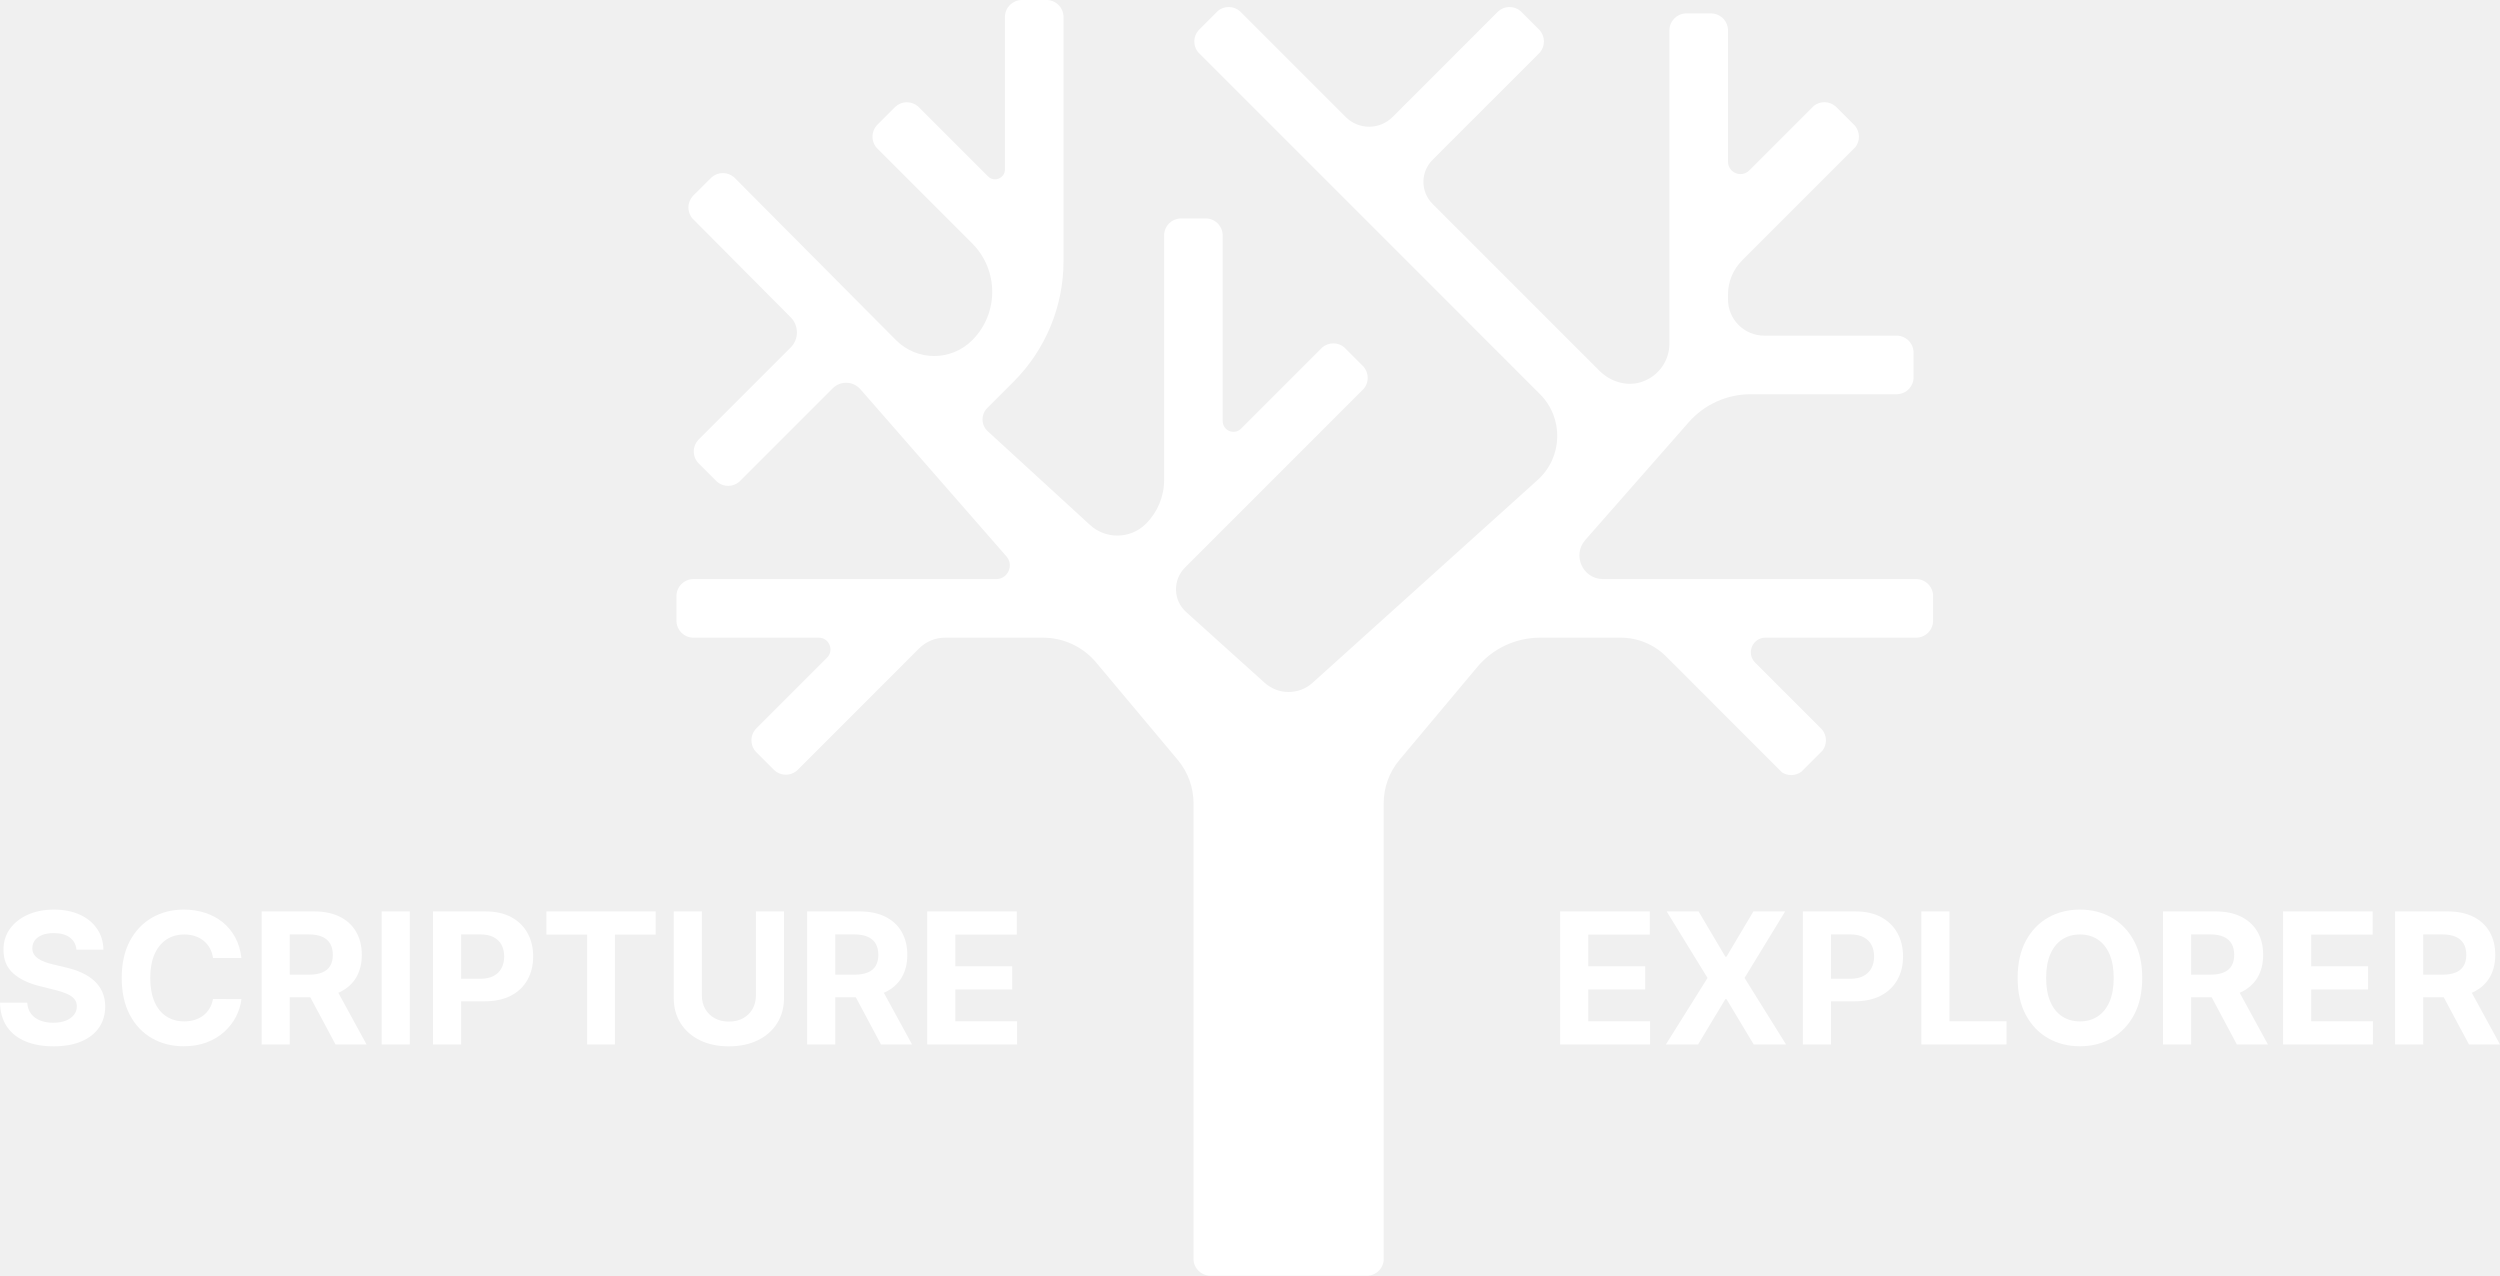
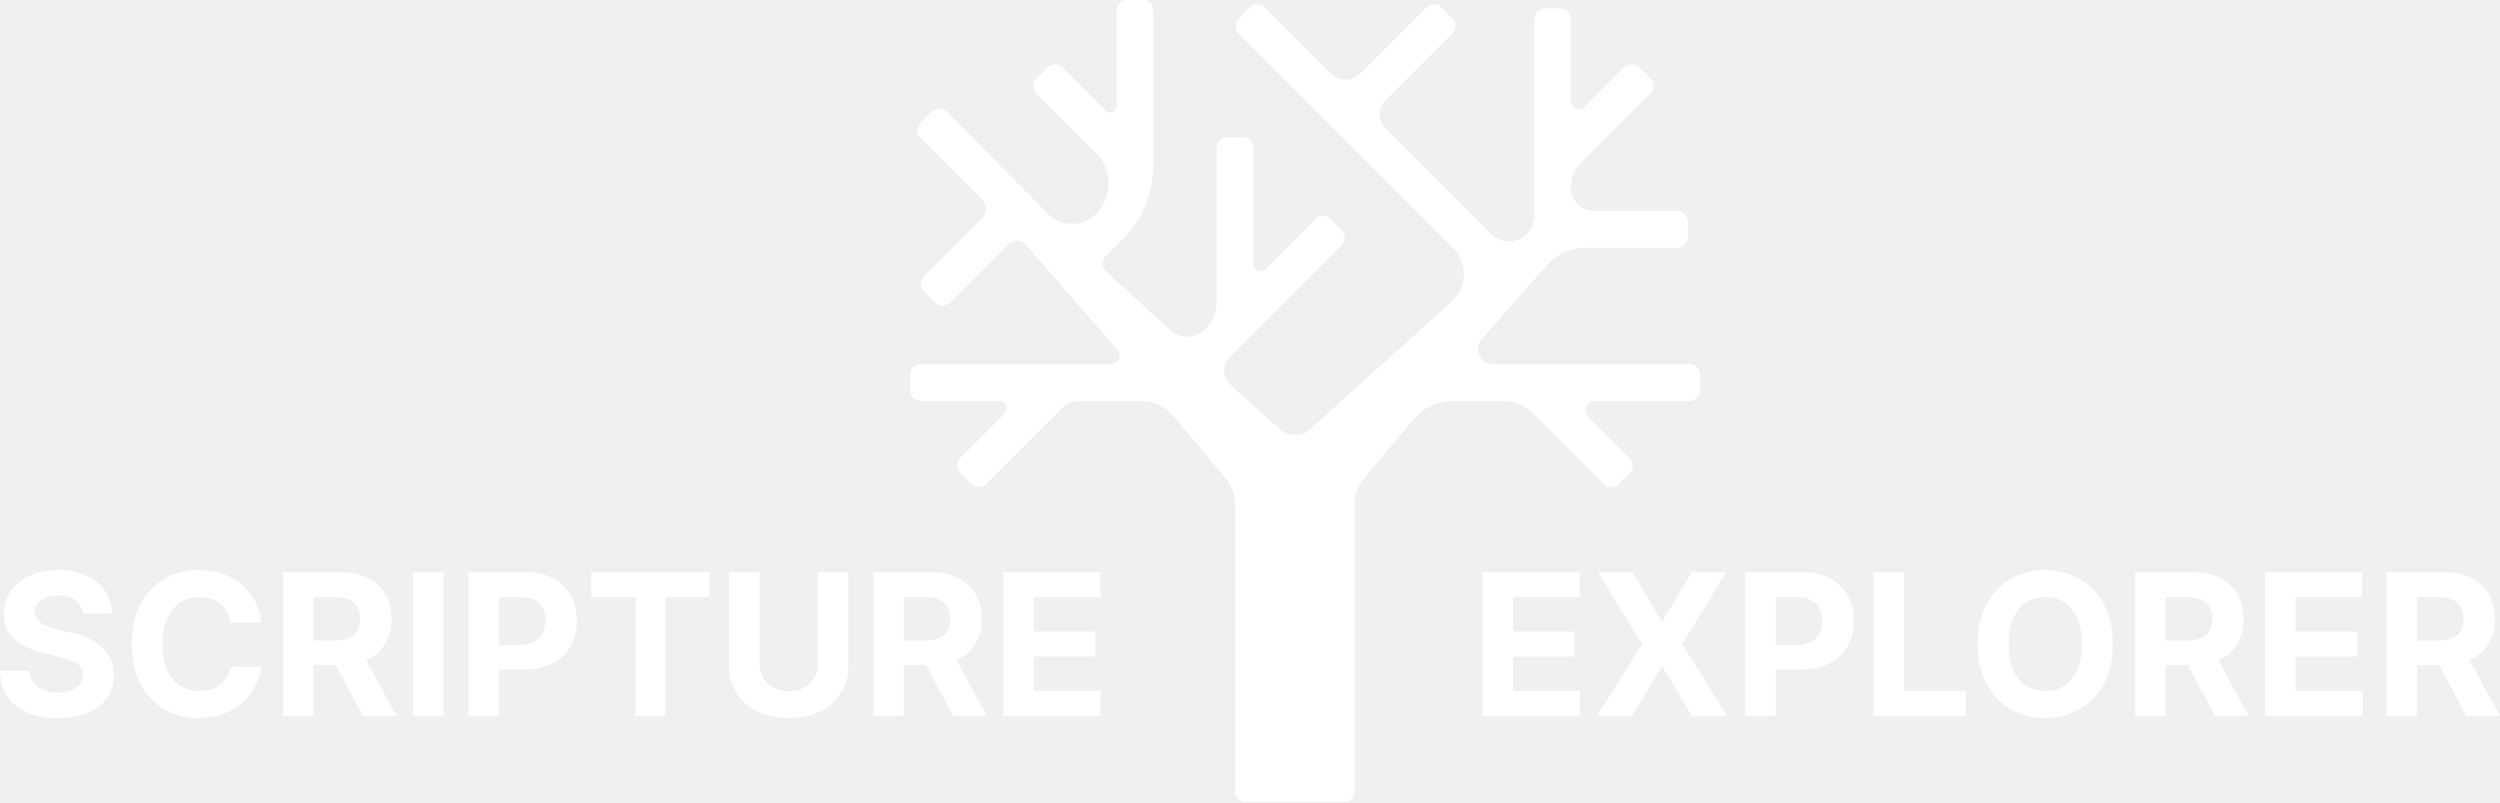
- <svg xmlns="http://www.w3.org/2000/svg" id="Layer_2" data-name="Layer 2" viewBox="0 0 3359.49 1714.29">
+ <svg xmlns="http://www.w3.org/2000/svg" id="Layer_2" data-name="Layer 2" viewBox="0 0 5343.41 1714.29">
  <g id="Graphic_Elements" data-name="Graphic Elements" fill="#ffffff">
-     <path d="M2597.68,798.42v36.81c-.25,4.7-1.91,9.05-4.6,12.58-.14.2-.29.38-.44.57-1.03,1.28-2.2,2.46-3.49,3.49-.19.16-.38.3-.57.44-3.48,2.64-7.72,4.3-12.35,4.58h-203.78c-17.5,0-26.26,21.16-13.88,33.53l86.76,86.77,3.08,3.08s.02.02.02.03c3.28,3.96,5.26,9.05,5.26,14.6,0,5.17-1.72,9.95-4.63,13.79l-28.23,28.23c-3.84,2.92-8.62,4.63-13.79,4.63-4.53,0-8.75-1.31-12.3-3.59l-7.04-7.04-148.64-148.65c-16.24-16.24-38.27-25.37-61.25-25.37h-108.2c-32.59,0-63.5,14.42-84.42,39.4l-104.51,124.72c-13.77,16.43-21.31,37.18-21.31,58.62v614.44c-.47,4.16-2.06,7.99-4.48,11.16-.14.2-.29.38-.44.57-1.03,1.28-2.2,2.46-3.49,3.49-.19.16-.38.3-.57.44-3.39,2.58-7.51,4.21-11.99,4.56h-211.74c-4.53,0-8.75-1.31-12.3-3.59-.32-.2-.63-.4-.93-.62-2.13-1.5-3.98-3.35-5.47-5.47-.22-.31-.43-.62-.63-.94-1.85-2.88-3.06-6.2-3.44-9.78v-614.25c0-21.44-7.55-42.19-21.32-58.62l-109.58-130.78c-17.71-21.13-43.87-33.34-71.44-33.34h-131.64c-13.03,0-25.53,5.17-34.74,14.38l-161.9,161.92-2.21,2.21c-.22.2-.44.38-.67.56-.19.16-.38.3-.57.44-3.84,2.92-8.62,4.63-13.79,4.63-4.53,0-8.75-1.31-12.3-3.59-.32-.2-.63-.4-.93-.62-.88-.62-1.73-1.31-2.5-2.05l-24.7-24.7c-.57-.64-1.1-1.3-1.6-2-.22-.31-.43-.62-.63-.94-2.27-3.54-3.58-7.76-3.58-12.29,0-6.32,2.57-12.06,6.72-16.21l94.84-94.84c9.92-9.93,2.9-26.9-11.14-26.9h-169.32c-4.15-.18-8.01-1.46-11.28-3.57-.32-.2-.63-.4-.93-.62-2.13-1.5-3.98-3.35-5.47-5.47-.22-.31-.43-.62-.63-.94-2.2-3.43-3.5-7.5-3.58-11.86v-33.66c.15-12.32,10.04-22.31,22.32-22.61h407.26c15.81,0,24.26-18.61,13.86-30.52l-196.23-224.58c-9.71-11.11-26.8-11.68-37.24-1.24l-123.25,123.24-2.18,2.18c-.23.2-.46.39-.69.58-.19.16-.38.3-.57.44-3.84,2.92-8.62,4.63-13.79,4.63-4.53,0-8.75-1.31-12.3-3.59-.32-.2-.63-.4-.93-.62-.69-.48-1.34-1-1.96-1.56l-1.95-1.94-21.52-21.52-1.65-1.66c-.61-.67-1.18-1.37-1.7-2.12-.22-.31-.43-.62-.63-.94-2.27-3.54-3.58-7.76-3.58-12.29,0-5.94,2.26-11.34,5.96-15.41l1.53-1.53s.02-.02.02-.02l122.71-122.72c11.2-11.2,11.22-29.35.06-40.59l-129.53-130.27-2.45-2.46c-.45-.52-.87-1.07-1.27-1.64-.22-.31-.43-.62-.63-.94-2.27-3.54-3.58-7.76-3.58-12.29,0-5.94,2.26-11.34,5.96-15.41.05-.05.09-.09.13-.14l1.42-1.42s.02-.02.02-.02l21.47-21.35,2.35-2.33c4.01-3.46,9.23-5.55,14.93-5.55s10.6,1.96,14.55,5.22c.29.24.57.48.85.74t.02.03l.29.27,1.1,1.1,215.92,217.17c14.12,14.2,32.68,21.3,51.23,21.3s37.18-7.13,51.31-21.38c35.72-36.02,35.6-94.14-.27-130.01l-126.06-126.07-2.23-2.23c-.51-.58-.98-1.19-1.42-1.82-.22-.31-.43-.62-.63-.94-2.27-3.54-3.58-7.76-3.58-12.29,0-6.19,2.45-11.81,6.45-15.93l.55-.55,22.57-22.56.94-.94c4.1-3.87,9.63-6.25,15.72-6.25,5.53,0,10.6,1.96,14.55,5.22.29.24.57.48.85.74,0,0,.02,0,.02.02l.2.2,1.22,1.22s.06.07.09.1l92.12,92.11c8.37,8.37,22.7,2.44,22.7-9.4V22.03c.46-12.15,10.38-21.89,22.6-22.03h34.53c5.03.27,9.63,2.18,13.27,5.18.29.24.57.48.85.74t.02.03c.54.47,1.03.97,1.51,1.5t.02.03c.23.25.46.52.68.78,0,.02.02.02.02.03,3.03,3.65,4.94,8.26,5.22,13.31v329.41c0,60.72-24.13,118.96-67.07,161.9l-35.43,35.43c-8.69,8.7-8.39,22.88.69,31.2l137.39,125.88c10.42,9.54,23.6,14.29,36.76,14.29,13.96,0,27.9-5.33,38.5-15.95,15.59-15.59,24.36-36.74,24.36-58.8v-330.39c.91-11.28,9.99-20.25,21.3-20.99h36.33c4.83.37,9.24,2.25,12.75,5.15.29.24.57.48.85.74t.02.03c.54.47,1.03.97,1.51,1.5t.02.03c.23.25.46.52.68.78,0,.02.02.02.02.03,3.05,3.68,4.97,8.34,5.23,13.43v250.55c0,12.87,15.56,19.32,24.65,10.21l106.55-106.53,2.63-2.63c3.99-3.4,9.17-5.46,14.82-5.46s10.54,1.94,14.47,5.15l24.53,24.53,1.09,1.08c.05.06.11.11.16.17t.02.03c.23.25.46.52.68.78,0,.02.02.02.02.03,3.28,3.96,5.26,9.05,5.26,14.6,0,5.17-1.72,9.95-4.63,13.79-.14.2-.29.38-.44.57-.12.15-.24.29-.38.44l-2.69,2.69-237.45,237.45c-16.67,16.67-15.97,43.93,1.55,59.72l105.52,95.08c18.31,16.5,46.12,16.5,64.42,0l302.51-272.61c33.85-30.51,35.21-83.14,2.99-115.36l-456.04-456.07-3.19-3.19c-.35-.42-.68-.85-.99-1.29-.22-.31-.43-.62-.63-.94-2.27-3.54-3.58-7.76-3.58-12.29,0-5.91,2.23-11.29,5.91-15.36l1.66-1.66,20.94-20.94,3.18-3.18c3.95-3.25,9.02-5.2,14.53-5.2s10.6,1.96,14.55,5.22c.26.21.51.43.75.65l.12.12,1.51,1.51s0,0,.02.02t0,.02l140.27,140.28c17.39,17.39,45.58,17.39,62.96,0l140.64-140.65.82-.82c4.11-3.91,9.66-6.32,15.78-6.32,5.53,0,10.6,1.96,14.55,5.22.13.11.26.21.38.32l2.31,2.31,21.7,21.7,1.09,1.08c.05.06.11.11.16.17t.02.03c.23.25.46.52.68.78,0,.02.02.02.02.03,3.28,3.96,5.26,9.05,5.26,14.6,0,5.17-1.72,9.95-4.63,13.79-.14.2-.29.38-.44.57-.38.47-.76.92-1.19,1.35l-1.02,1.03-142.42,142.43c-16.31,16.31-16.31,42.75,0,59.05l224.33,224.34c15.12,15.12,37.72,21.83,57.83,14.58,22.45-8.08,36.17-28.79,36.17-51.04V40.9c0-12.26,9.64-22.28,21.74-22.89h34.45c5.4.07,10.34,2.02,14.21,5.21.29.24.57.48.85.74t.02.03c.54.47,1.03.97,1.51,1.5t.02.03c.23.25.46.52.68.78,0,.02.02.02.02.03,3.03,3.65,4.94,8.26,5.22,13.31v177.55c0,14.91,18.03,22.37,28.57,11.84l86.71-86.71c3.92-3.13,8.88-5,14.27-5s10.6,1.96,14.55,5.22c.26.21.51.43.75.65l.12.12,1.51,1.51s0,0,.02.02h0s21.33,21.33,21.33,21.33l2.68,2.68c.07.07.13.15.2.22,0,.02.02.02.02.03,3.28,3.96,5.26,9.05,5.26,14.6,0,5.17-1.72,9.95-4.63,13.79-.07.09-.12.17-.2.25l-4.04,4.05-148.06,148.07c-12.21,12.21-19.07,28.77-19.07,46.02v6.4c0,26.93,21.83,48.76,48.75,48.76h179.26c4.93.33,9.42,2.21,13.01,5.16.29.24.57.48.85.74t.02.03c.54.47,1.03.97,1.51,1.5t.02.03c.23.25.46.52.68.78,0,.02.02.02.02.03,3,3.62,4.91,8.18,5.21,13.18v36.55c-.4,4.34-2.02,8.33-4.52,11.63-.14.2-.29.38-.44.57-1.03,1.28-2.2,2.46-3.49,3.49-.19.16-.38.3-.57.44-3.53,2.69-7.88,4.35-12.59,4.6h-197.32c-31.84,0-62.14,13.71-83.15,37.62l-138.97,158.18c-17.98,20.48-3.45,52.59,23.8,52.59h421.73c5.13.23,9.82,2.14,13.52,5.2.29.24.57.48.85.74t.02.03c.54.47,1.03.97,1.51,1.5t.02.03c.23.25.46.52.68.78,0,.02.02.02.02.03,2.76,3.32,4.59,7.45,5.11,11.96Z" />
+     <path d="M3633.81,798.42v36.81c-.25,4.7-1.91,9.05-4.6,12.58-.14.2-.29.38-.44.57-1.03,1.28-2.2,2.46-3.49,3.49-.19.16-.38.3-.57.44-3.48,2.64-7.72,4.3-12.35,4.58h-203.78c-17.5,0-26.26,21.16-13.88,33.53l86.76,86.77,3.08,3.08s.02.02.02.03c3.28,3.96,5.26,9.05,5.26,14.6,0,5.17-1.72,9.95-4.63,13.79l-28.23,28.23c-3.84,2.92-8.62,4.63-13.79,4.63-4.53,0-8.75-1.31-12.3-3.59l-7.04-7.04-148.64-148.65c-16.24-16.24-38.27-25.37-61.25-25.37h-108.2c-32.59,0-63.5,14.42-84.42,39.4l-104.51,124.72c-13.77,16.43-21.31,37.18-21.31,58.62v614.44c-.47,4.16-2.06,7.99-4.48,11.16-.14.2-.29.38-.44.57-1.03,1.28-2.2,2.46-3.49,3.49-.19.16-.38.3-.57.44-3.39,2.58-7.51,4.21-11.99,4.56h-211.74c-4.53,0-8.75-1.31-12.3-3.59-.32-.2-.63-.4-.93-.62-2.13-1.5-3.98-3.35-5.47-5.47-.22-.31-.43-.62-.63-.94-1.85-2.88-3.06-6.2-3.44-9.78v-614.25c0-21.44-7.55-42.19-21.32-58.62l-109.58-130.78c-17.71-21.13-43.87-33.34-71.44-33.34h-131.64c-13.03,0-25.53,5.17-34.74,14.38l-161.9,161.92-2.21,2.21c-.22.2-.44.38-.67.56-.19.16-.38.3-.57.44-3.84,2.92-8.62,4.63-13.79,4.63-4.53,0-8.75-1.31-12.3-3.59-.32-.2-.63-.4-.93-.62-.88-.62-1.73-1.31-2.5-2.05l-24.7-24.7c-.57-.64-1.1-1.3-1.6-2-.22-.31-.43-.62-.63-.94-2.27-3.54-3.58-7.76-3.58-12.29,0-6.32,2.57-12.06,6.72-16.21l94.84-94.84c9.92-9.93,2.9-26.9-11.14-26.9h-169.32c-4.15-.18-8.01-1.46-11.28-3.57-.32-.2-.63-.4-.93-.62-2.13-1.5-3.98-3.35-5.47-5.47-.22-.31-.43-.62-.63-.94-2.2-3.43-3.5-7.5-3.58-11.86v-33.66c.15-12.32,10.04-22.31,22.32-22.61h407.26c15.81,0,24.26-18.61,13.86-30.52l-196.23-224.58c-9.71-11.11-26.8-11.68-37.24-1.24l-123.25,123.24-2.18,2.18c-.23.2-.46.39-.69.58-.19.16-.38.3-.57.44-3.84,2.92-8.62,4.63-13.79,4.63-4.53,0-8.75-1.31-12.3-3.59-.32-.2-.63-.4-.93-.62-.69-.48-1.34-1-1.96-1.56l-1.95-1.94-21.52-21.52-1.65-1.66c-.61-.67-1.18-1.37-1.7-2.12-.22-.31-.43-.62-.63-.94-2.27-3.54-3.58-7.76-3.58-12.29,0-5.94,2.26-11.34,5.96-15.41l1.53-1.53s.02-.02.02-.02l122.71-122.72c11.2-11.2,11.22-29.35.06-40.59l-129.53-130.27-2.45-2.46c-.45-.52-.87-1.07-1.27-1.64-.22-.31-.43-.62-.63-.94-2.27-3.54-3.58-7.76-3.58-12.29,0-5.94,2.26-11.34,5.96-15.41.05-.05.09-.09.13-.14l1.42-1.42s.02-.02.02-.02l21.47-21.35,2.35-2.33c4.01-3.46,9.23-5.55,14.93-5.55s10.6,1.96,14.55,5.22c.29.24.57.48.85.74t.02.03l.29.27,1.1,1.1,215.92,217.17c14.12,14.2,32.68,21.3,51.23,21.3s37.18-7.13,51.31-21.38c35.72-36.02,35.6-94.14-.27-130.01l-126.06-126.07-2.23-2.23c-.51-.58-.98-1.19-1.42-1.82-.22-.31-.43-.62-.63-.94-2.27-3.54-3.58-7.76-3.58-12.29,0-6.19,2.45-11.81,6.45-15.93l.55-.55,22.57-22.56.94-.94c4.1-3.87,9.63-6.25,15.72-6.25,5.53,0,10.6,1.96,14.55,5.22.29.24.57.48.85.74,0,0,.02,0,.02.02l.2.2,1.22,1.22s.06.07.09.1l92.12,92.11c8.37,8.37,22.7,2.44,22.7-9.4V22.03c.46-12.15,10.38-21.89,22.6-22.03h34.53c5.03.27,9.63,2.18,13.27,5.18.29.24.57.48.85.74t.02.03c.54.47,1.03.97,1.51,1.5t.02.03c.23.25.46.52.68.78,0,.02.02.02.02.03,3.03,3.65,4.94,8.26,5.22,13.31v329.41c0,60.72-24.13,118.96-67.07,161.9l-35.43,35.43c-8.69,8.7-8.39,22.88.69,31.2l137.39,125.88c10.42,9.54,23.6,14.29,36.76,14.29,13.96,0,27.9-5.33,38.5-15.95,15.59-15.59,24.36-36.74,24.36-58.8v-330.39c.91-11.28,9.99-20.25,21.3-20.99h36.33c4.83.37,9.24,2.25,12.75,5.15.29.24.57.48.85.74t.02.03c.54.47,1.03.97,1.51,1.5t.02.03c.23.25.46.52.68.78,0,.02.02.02.02.03,3.05,3.68,4.97,8.34,5.23,13.43v250.55c0,12.87,15.56,19.32,24.65,10.21l106.55-106.53,2.63-2.63c3.99-3.4,9.17-5.46,14.82-5.46s10.54,1.94,14.47,5.15l24.53,24.53,1.09,1.08c.05.06.11.11.16.17t.02.03c.23.25.46.52.68.78,0,.02.02.02.02.03,3.28,3.96,5.26,9.05,5.26,14.6,0,5.17-1.72,9.95-4.63,13.79-.14.2-.29.38-.44.57-.12.15-.24.29-.38.44l-2.69,2.69-237.45,237.45c-16.67,16.67-15.97,43.93,1.55,59.72l105.52,95.08c18.31,16.5,46.12,16.5,64.42,0l302.51-272.61c33.85-30.51,35.21-83.14,2.99-115.36l-456.04-456.07-3.19-3.19c-.35-.42-.68-.85-.99-1.29-.22-.31-.43-.62-.63-.94-2.27-3.54-3.58-7.76-3.58-12.29,0-5.91,2.23-11.29,5.91-15.36l1.66-1.66,20.94-20.94,3.18-3.18c3.95-3.25,9.02-5.2,14.53-5.2s10.6,1.96,14.55,5.22c.26.21.51.43.75.65l.12.12,1.51,1.51s0,0,.02.02t0,.02l140.27,140.28c17.39,17.39,45.58,17.39,62.96,0l140.64-140.65.82-.82c4.11-3.91,9.66-6.32,15.78-6.32,5.53,0,10.6,1.96,14.55,5.22.13.11.26.21.38.32l2.31,2.31,21.7,21.7,1.09,1.08c.05.06.11.11.16.17t.02.03c.23.25.46.52.68.78,0,.02.02.02.02.03,3.28,3.96,5.26,9.05,5.26,14.6,0,5.17-1.72,9.95-4.63,13.79-.14.2-.29.38-.44.57-.38.47-.76.92-1.19,1.35l-1.02,1.03-142.42,142.43c-16.31,16.31-16.31,42.75,0,59.05l224.33,224.34c15.12,15.12,37.72,21.83,57.83,14.58,22.45-8.08,36.17-28.79,36.17-51.04V40.9c0-12.26,9.64-22.28,21.74-22.89h34.45c5.4.07,10.34,2.02,14.21,5.21.29.24.57.48.85.74t.02.03c.54.47,1.03.97,1.51,1.5t.02.03c.23.25.46.52.68.78,0,.02.02.02.02.03,3.03,3.65,4.94,8.26,5.22,13.31v177.55c0,14.91,18.03,22.37,28.57,11.84l86.71-86.71c3.92-3.13,8.88-5,14.27-5s10.6,1.96,14.55,5.22c.26.21.51.43.75.65l.12.12,1.51,1.51s0,0,.02.02h0s21.33,21.33,21.33,21.33l2.68,2.68c.07.07.13.15.2.22,0,.02.02.02.02.03,3.28,3.96,5.26,9.05,5.26,14.6,0,5.17-1.72,9.95-4.63,13.79-.07.09-.12.17-.2.25l-4.04,4.05-148.06,148.07c-12.21,12.21-19.07,28.77-19.07,46.02v6.4c0,26.93,21.83,48.76,48.75,48.76h179.26c4.93.33,9.42,2.21,13.01,5.16.29.24.57.48.85.74t.02.03c.54.47,1.03.97,1.51,1.5t.02.03c.23.25.46.52.68.78,0,.02.02.02.02.03,3,3.62,4.91,8.18,5.21,13.18v36.55c-.4,4.34-2.02,8.33-4.52,11.63-.14.2-.29.38-.44.57-1.03,1.28-2.2,2.46-3.49,3.49-.19.16-.38.3-.57.44-3.53,2.69-7.88,4.35-12.59,4.6h-197.32c-31.84,0-62.14,13.71-83.15,37.62l-138.97,158.18c-17.98,20.48-3.45,52.59,23.8,52.59h421.73c5.13.23,9.82,2.14,13.52,5.2.29.24.57.48.85.74t.02.03c.54.47,1.03.97,1.51,1.5t.02.03c.23.25.46.52.68.78,0,.02.02.02.02.03,2.76,3.32,4.59,7.45,5.11,11.96Z" />
    <g>
-       <path d="M102.74,1276.17c-.7-7.04-3.7-12.51-8.99-16.41-5.3-3.9-12.48-5.85-21.56-5.85-6.17,0-11.38.86-15.62,2.58-4.25,1.72-7.49,4.09-9.73,7.11-2.24,3.03-3.36,6.46-3.36,10.3-.12,3.2.57,5.99,2.05,8.38,1.48,2.39,3.54,4.44,6.15,6.15,2.62,1.72,5.64,3.2,9.08,4.45,3.43,1.25,7.1,2.31,11,3.19l16.06,3.84c7.8,1.75,14.96,4.07,21.47,6.98,6.52,2.91,12.16,6.49,16.93,10.74,4.77,4.25,8.48,9.25,11.13,15.01,2.65,5.76,4,12.37,4.06,19.81-.06,10.94-2.84,20.41-8.34,28.41-5.5,8-13.41,14.2-23.74,18.59-10.33,4.39-22.77,6.59-37.32,6.59s-26.99-2.21-37.67-6.63c-10.68-4.42-19-10.98-24.96-19.68-5.97-8.7-9.09-19.48-9.38-32.34h36.57c.41,5.99,2.14,10.99,5.19,14.97,3.06,3.99,7.16,6.98,12.31,8.99,5.15,2.01,10.98,3.01,17.5,3.01s11.97-.93,16.72-2.79c4.74-1.86,8.42-4.45,11.04-7.77,2.62-3.32,3.93-7.13,3.93-11.43,0-4.02-1.18-7.39-3.54-10.12s-5.79-5.06-10.3-6.98c-4.51-1.92-10.02-3.67-16.54-5.24l-19.47-4.89c-15.07-3.67-26.97-9.4-35.7-17.2-8.73-7.8-13.06-18.3-13.01-31.51-.06-10.82,2.84-20.28,8.69-28.37,5.85-8.09,13.89-14.4,24.14-18.94,10.24-4.54,21.88-6.81,34.92-6.81s24.86,2.27,34.78,6.81c9.92,4.54,17.65,10.85,23.18,18.94,5.53,8.09,8.38,17.46,8.55,28.11h-36.23Z" />
-       <path d="M324.45,1287.34h-38.23c-.7-4.95-2.12-9.35-4.28-13.22-2.15-3.87-4.92-7.17-8.29-9.91-3.38-2.73-7.26-4.83-11.65-6.28-4.39-1.45-9.15-2.18-14.27-2.18-9.25,0-17.31,2.29-24.18,6.85-6.87,4.57-12.19,11.2-15.97,19.9-3.78,8.7-5.67,19.25-5.67,31.64s1.91,23.45,5.72,32.12c3.81,8.67,9.15,15.22,16.02,19.64,6.87,4.42,14.81,6.63,23.83,6.63,5.06,0,9.76-.67,14.1-2.01,4.33-1.34,8.19-3.3,11.57-5.89,3.37-2.59,6.18-5.75,8.42-9.47,2.24-3.72,3.8-7.97,4.67-12.74l38.23.17c-.99,8.21-3.45,16.1-7.38,23.7-3.93,7.59-9.2,14.37-15.8,20.34-6.61,5.97-14.46,10.68-23.57,14.14-9.11,3.46-19.39,5.19-30.86,5.19-15.95,0-30.19-3.61-42.73-10.82-12.54-7.21-22.43-17.66-29.68-31.34-7.25-13.67-10.87-30.23-10.87-49.67s3.67-36.08,11-49.75c7.33-13.67,17.28-24.11,29.85-31.29,12.57-7.19,26.71-10.78,42.42-10.78,10.36,0,19.97,1.46,28.85,4.36,8.87,2.91,16.74,7.14,23.61,12.7,6.87,5.56,12.47,12.35,16.8,20.38,4.33,8.03,7.11,17.23,8.34,27.58Z" />
-       <path d="M351.59,1403.52v-178.77h70.53c13.5,0,25.04,2.4,34.61,7.2,9.57,4.8,16.88,11.58,21.91,20.34,5.03,8.76,7.55,19.04,7.55,30.86s-2.56,22.07-7.68,30.59c-5.12,8.53-12.53,15.06-22.22,19.6-9.69,4.54-21.4,6.81-35.13,6.81h-47.22v-30.38h41.11c7.21,0,13.21-.99,17.98-2.97,4.77-1.98,8.34-4.95,10.69-8.9,2.36-3.96,3.54-8.87,3.54-14.75s-1.18-10.94-3.54-15.01-5.94-7.17-10.74-9.3c-4.8-2.12-10.84-3.19-18.11-3.19h-25.49v147.87h-37.8ZM448.14,1322.17l44.43,81.35h-41.72l-43.47-81.35h40.76Z" />
-       <path d="M550.7,1224.76v178.77h-37.8v-178.77h37.8Z" />
-       <path d="M581.86,1403.52v-178.77h70.53c13.56,0,25.11,2.58,34.65,7.72,9.54,5.15,16.83,12.28,21.87,21.39,5.03,9.11,7.55,19.6,7.55,31.47s-2.56,22.35-7.68,31.42c-5.12,9.08-12.53,16.15-22.22,21.21-9.69,5.06-21.4,7.59-35.13,7.59h-44.95v-30.29h38.84c7.27,0,13.28-1.27,18.02-3.8,4.74-2.53,8.29-6.05,10.65-10.56,2.36-4.51,3.54-9.7,3.54-15.58s-1.18-11.13-3.54-15.58c-2.36-4.45-5.92-7.91-10.69-10.39-4.77-2.47-10.82-3.71-18.16-3.71h-25.49v147.87h-37.8Z" />
-       <path d="M734.26,1255.92v-31.16h146.82v31.16h-54.73v147.61h-37.36v-147.61h-54.73Z" />
-       <path d="M1015.77,1224.76h37.8v116.09c0,13.04-3.1,24.44-9.3,34.22-6.2,9.78-14.85,17.39-25.97,22.83-11.12,5.44-24.06,8.16-38.84,8.16s-27.82-2.72-38.93-8.16c-11.12-5.44-19.76-13.05-25.92-22.83-6.17-9.78-9.25-21.18-9.25-34.22v-116.09h37.8v112.86c0,6.81,1.5,12.86,4.5,18.16,3,5.3,7.23,9.46,12.7,12.48,5.47,3.03,11.84,4.54,19.12,4.54s13.72-1.51,19.16-4.54c5.44-3.03,9.66-7.19,12.66-12.48,3-5.29,4.5-11.35,4.5-18.16v-112.86Z" />
-       <path d="M1084.64,1403.52v-178.77h70.53c13.5,0,25.04,2.4,34.61,7.2,9.57,4.8,16.88,11.58,21.91,20.34,5.03,8.76,7.55,19.04,7.55,30.86s-2.56,22.07-7.68,30.59c-5.12,8.53-12.53,15.06-22.22,19.6-9.69,4.54-21.4,6.81-35.13,6.81h-47.22v-30.38h41.11c7.21,0,13.21-.99,17.98-2.97,4.77-1.98,8.34-4.95,10.69-8.9,2.36-3.96,3.54-8.87,3.54-14.75s-1.18-10.94-3.54-15.01-5.94-7.17-10.74-9.3c-4.8-2.12-10.84-3.19-18.11-3.19h-25.49v147.87h-37.8ZM1181.18,1322.17l44.43,81.35h-41.72l-43.47-81.35h40.76Z" />
-       <path d="M1245.95,1403.52v-178.77h120.46v31.16h-82.66v42.6h76.46v31.16h-76.46v42.68h83.01v31.16h-120.81Z" />
+       <path d="M176.82,1311.17c-1.2-12.12-6.36-21.53-15.47-28.24-9.11-6.71-21.48-10.07-37.11-10.07-10.62,0-19.58,1.48-26.89,4.43-7.31,2.95-12.9,7.04-16.75,12.24-3.86,5.21-5.78,11.12-5.78,17.73-.2,5.51.98,10.32,3.53,14.42,2.55,4.11,6.08,7.64,10.59,10.59,4.51,2.96,9.71,5.51,15.62,7.66,5.91,2.15,12.22,3.98,18.93,5.48l27.64,6.61c13.42,3.01,25.74,7.01,36.96,12.02,11.22,5.01,20.93,11.17,29.14,18.48,8.21,7.31,14.6,15.92,19.15,25.84,4.56,9.92,6.88,21.28,6.98,34.1-.1,18.83-4.88,35.13-14.35,48.9-9.46,13.77-23.09,24.44-40.86,32-17.78,7.56-39.19,11.34-64.22,11.34s-46.45-3.81-64.82-11.42c-18.38-7.61-32.7-18.9-42.97-33.88-10.27-14.97-15.65-33.52-16.15-55.66h62.95c.7,10.32,3.68,18.91,8.94,25.77,5.26,6.86,12.32,12.02,21.18,15.47,8.86,3.46,18.9,5.18,30.12,5.18s20.6-1.6,28.77-4.81c8.16-3.21,14.5-7.66,19-13.37,4.51-5.71,6.76-12.27,6.76-19.68,0-6.91-2.03-12.72-6.08-17.43s-9.97-8.71-17.73-12.02c-7.76-3.31-17.25-6.31-28.47-9.01l-33.5-8.41c-25.94-6.31-46.42-16.17-61.44-29.59-15.02-13.42-22.49-31.5-22.38-54.23-.1-18.63,4.88-34.9,14.95-48.82,10.06-13.92,23.91-24.79,41.54-32.6,17.63-7.81,37.66-11.72,60.09-11.72s42.79,3.91,59.87,11.72c17.07,7.81,30.37,18.68,39.89,32.6,9.51,13.92,14.42,30.05,14.72,48.37h-62.34Z" />
+       <path d="M558.39,1330.4h-65.8c-1.2-8.51-3.66-16.1-7.36-22.76-3.71-6.66-8.46-12.34-14.27-17.05-5.81-4.71-12.5-8.31-20.06-10.82-7.56-2.5-15.75-3.76-24.56-3.76-15.92,0-29.8,3.93-41.61,11.79-11.82,7.86-20.98,19.28-27.49,34.25-6.51,14.97-9.76,33.12-9.76,54.46s3.28,40.36,9.84,55.28c6.56,14.92,15.75,26.19,27.57,33.8,11.82,7.61,25.49,11.42,41.01,11.42,8.71,0,16.8-1.15,24.26-3.46,7.46-2.3,14.1-5.68,19.9-10.14,5.81-4.46,10.64-9.89,14.5-16.3,3.85-6.41,6.54-13.72,8.04-21.93l65.8.3c-1.7,14.12-5.93,27.72-12.69,40.79-6.76,13.07-15.83,24.74-27.19,35-11.37,10.27-24.89,18.38-40.56,24.34-15.68,5.96-33.38,8.94-53.11,8.94-27.44,0-51.95-6.21-73.54-18.63-21.58-12.42-38.61-30.4-51.08-53.93-12.47-23.53-18.7-52.03-18.7-85.48s6.31-62.09,18.93-85.63c12.62-23.53,29.75-41.49,51.38-53.86,21.63-12.37,45.97-18.55,73.01-18.55,17.83,0,34.38,2.5,49.65,7.51,15.27,5.01,28.82,12.3,40.64,21.86,11.82,9.56,21.46,21.26,28.92,35.08,7.46,13.82,12.24,29.65,14.35,47.47Z" />
+       <path d="M605.11,1530.35v-307.67h121.38c23.23,0,43.09,4.13,59.56,12.39,16.47,8.26,29.04,19.93,37.71,35,8.66,15.07,12.99,32.78,12.99,53.11s-4.41,37.98-13.22,52.65c-8.81,14.67-21.56,25.91-38.23,33.72-16.68,7.81-36.83,11.72-60.47,11.72h-81.27v-52.28h70.76c12.42,0,22.73-1.7,30.95-5.11,8.21-3.4,14.35-8.51,18.4-15.32,4.06-6.81,6.08-15.27,6.08-25.39s-2.03-18.83-6.08-25.84-10.22-12.34-18.48-16c-8.26-3.65-18.65-5.48-31.17-5.48h-43.87v254.49h-65.05ZM771.26,1390.34l76.47,140.01h-71.81l-74.81-140.01h70.16Z" />
+       <path d="M947.78,1222.68v307.67h-65.05v-307.67h65.05Z" />
+       <path d="M1001.4,1530.35v-307.67h121.38c23.33,0,43.21,4.43,59.64,13.29,16.42,8.86,28.97,21.13,37.63,36.81,8.66,15.68,12.99,33.73,12.99,54.16s-4.41,38.46-13.22,54.08c-8.81,15.62-21.56,27.79-38.23,36.5-16.68,8.71-36.83,13.07-60.47,13.07h-77.37v-52.13h66.85c12.52,0,22.86-2.18,31.02-6.53,8.16-4.36,14.27-10.42,18.33-18.18,4.06-7.76,6.08-16.7,6.08-26.82s-2.03-19.15-6.08-26.82c-4.06-7.66-10.19-13.62-18.4-17.88-8.21-4.26-18.63-6.38-31.25-6.38h-43.87v254.49h-65.05Z" />
+       <path d="M1263.7,1276.32v-53.63h252.68v53.63h-94.19v254.03h-64.3v-254.03h-94.19Z" />
+       <path d="M1748.18,1222.68h65.05v199.8c0,22.44-5.33,42.06-16,58.89-10.67,16.83-25.56,29.92-44.69,39.28-19.13,9.36-41.41,14.05-66.85,14.05s-47.87-4.68-67-14.05c-19.13-9.36-34-22.46-44.62-39.28-10.62-16.83-15.92-36.45-15.92-58.89v-199.8h65.05v194.24c0,11.72,2.58,22.13,7.74,31.25,5.16,9.11,12.44,16.28,21.86,21.48,9.41,5.21,20.38,7.81,32.9,7.81s23.61-2.6,32.98-7.81c9.36-5.21,16.62-12.37,21.78-21.48,5.16-9.11,7.74-19.53,7.74-31.25v-194.24Z" />
+       <path d="M1866.71,1530.35v-307.67h121.38c23.23,0,43.09,4.13,59.56,12.39,16.47,8.26,29.04,19.93,37.71,35,8.66,15.07,12.99,32.78,12.99,53.11s-4.41,37.98-13.22,52.65c-8.81,14.67-21.56,25.91-38.23,33.72-16.68,7.81-36.83,11.72-60.47,11.72h-81.27v-52.28h70.76c12.42,0,22.73-1.7,30.95-5.11,8.21-3.4,14.35-8.51,18.4-15.32,4.06-6.81,6.08-15.27,6.08-25.39s-2.03-18.83-6.08-25.84-10.22-12.34-18.48-16c-8.26-3.65-18.65-5.48-31.17-5.48h-43.87v254.49h-65.05ZM2032.86,1390.34l76.47,140.01h-71.81l-74.81-140.01h70.16Z" />
+       <path d="M2144.33,1530.35v-307.67h207.31v53.63h-142.27v73.31h131.6v53.63h-131.6v73.46h142.87v53.63h-207.91Z" />
    </g>
    <g>
-       <path d="M2096.52,1403.52v-178.77h120.46v31.16h-82.66v42.6h76.47v31.16h-76.47v42.68h83.01v31.16h-120.81Z" />
-       <path d="M2282.53,1224.76l36.05,60.93h1.4l36.22-60.93h42.68l-54.56,89.38,55.78,89.38h-43.47l-36.66-61.01h-1.4l-36.66,61.01h-43.29l55.95-89.38-54.9-89.38h42.86Z" />
-       <path d="M2422.71,1403.52v-178.77h70.53c13.56,0,25.11,2.58,34.65,7.72,9.54,5.15,16.83,12.28,21.87,21.39,5.03,9.11,7.55,19.6,7.55,31.47s-2.56,22.35-7.68,31.42c-5.12,9.08-12.53,16.15-22.21,21.21-9.69,5.06-21.4,7.59-35.13,7.59h-44.95v-30.29h38.84c7.27,0,13.28-1.27,18.03-3.8,4.74-2.53,8.29-6.05,10.65-10.56,2.36-4.51,3.54-9.7,3.54-15.58s-1.18-11.13-3.54-15.58c-2.36-4.45-5.92-7.91-10.69-10.39-4.77-2.47-10.82-3.71-18.16-3.71h-25.49v147.87h-37.8Z" />
-       <path d="M2581.92,1403.52v-178.77h37.8v147.61h76.64v31.16h-114.44Z" />
-       <path d="M2878.7,1314.14c0,19.5-3.68,36.08-11.04,49.75-7.36,13.68-17.37,24.11-30.03,31.29-12.66,7.19-26.87,10.78-42.64,10.78s-30.15-3.61-42.77-10.82c-12.63-7.21-22.61-17.66-29.94-31.34-7.33-13.67-11-30.23-11-49.67s3.67-36.08,11-49.75c7.33-13.67,17.31-24.11,29.94-31.29,12.63-7.19,26.88-10.78,42.77-10.78s29.98,3.59,42.64,10.78c12.66,7.19,22.67,17.62,30.03,31.29,7.36,13.68,11.04,30.26,11.04,49.75ZM2840.38,1314.14c0-12.63-1.88-23.28-5.63-31.95-3.75-8.67-9.03-15.25-15.84-19.73-6.81-4.48-14.78-6.72-23.92-6.72s-17.11,2.24-23.92,6.72c-6.81,4.48-12.09,11.06-15.84,19.73-3.75,8.67-5.63,19.32-5.63,31.95s1.88,23.28,5.63,31.95c3.75,8.67,9.03,15.25,15.84,19.73,6.81,4.48,14.78,6.72,23.92,6.72s17.11-2.24,23.92-6.72c6.81-4.48,12.09-11.06,15.84-19.73,3.75-8.67,5.63-19.32,5.63-31.95Z" />
-       <path d="M2906.63,1403.52v-178.77h70.53c13.5,0,25.04,2.4,34.61,7.2,9.57,4.8,16.88,11.58,21.91,20.34,5.03,8.76,7.55,19.04,7.55,30.86s-2.56,22.07-7.68,30.59c-5.12,8.53-12.53,15.06-22.21,19.6-9.69,4.54-21.4,6.81-35.13,6.81h-47.22v-30.38h41.11c7.21,0,13.21-.99,17.98-2.97,4.77-1.98,8.34-4.95,10.69-8.9,2.36-3.96,3.54-8.87,3.54-14.75s-1.18-10.94-3.54-15.01-5.94-7.17-10.74-9.3c-4.8-2.12-10.84-3.19-18.11-3.19h-25.49v147.87h-37.8ZM3003.18,1322.17l44.43,81.35h-41.72l-43.47-81.35h40.76Z" />
-       <path d="M3067.94,1403.52v-178.77h120.46v31.16h-82.66v42.6h76.46v31.16h-76.46v42.68h83.01v31.16h-120.81Z" />
-       <path d="M3218.52,1403.52v-178.77h70.53c13.5,0,25.04,2.4,34.61,7.2,9.57,4.8,16.88,11.58,21.91,20.34,5.03,8.76,7.55,19.04,7.55,30.86s-2.56,22.07-7.68,30.59c-5.12,8.53-12.53,15.06-22.21,19.6-9.69,4.54-21.4,6.81-35.13,6.81h-47.22v-30.38h41.11c7.21,0,13.21-.99,17.98-2.97,4.77-1.98,8.34-4.95,10.69-8.9,2.36-3.96,3.54-8.87,3.54-14.75s-1.18-10.94-3.54-15.01-5.94-7.17-10.74-9.3c-4.8-2.12-10.84-3.19-18.11-3.19h-25.49v147.87h-37.8ZM3315.06,1322.17l44.43,81.35h-41.72l-43.47-81.35h40.76Z" />
+       <path d="M3168.76,1530.5v-307.81h207.41v53.66h-142.33v73.35h131.66v53.66h-131.66v73.5h142.93v53.66h-208.01Z" />
+       <path d="M3489.04,1222.69l62.07,104.91h2.4l62.37-104.91h73.5l-93.94,153.91,96.04,153.91h-74.85l-63.13-105.06h-2.4l-63.13,105.06h-74.55l96.34-153.91-94.54-153.91h73.8Z" />
+       <path d="M3730.42,1530.5v-307.81h121.44c23.35,0,43.23,4.43,59.67,13.3,16.43,8.87,28.98,21.14,37.65,36.82,8.67,15.68,13,33.74,13,54.18s-4.41,38.48-13.23,54.11c-8.82,15.63-21.57,27.81-38.25,36.52-16.68,8.72-36.85,13.08-60.5,13.08h-77.4v-52.15h66.88c12.53,0,22.87-2.18,31.04-6.54,8.17-4.36,14.28-10.42,18.34-18.19,4.06-7.76,6.09-16.71,6.09-26.83s-2.03-19.16-6.09-26.83c-4.06-7.66-10.2-13.63-18.41-17.88-8.22-4.26-18.64-6.39-31.26-6.39h-43.89v254.61h-65.08Z" />
+       <path d="M4004.56,1530.5v-307.81h65.08v254.15h131.96v53.66h-197.04Z" />
+       <path d="M4515.57,1376.59c0,33.57-6.34,62.12-19.01,85.67-12.68,23.55-29.91,41.51-51.7,53.88-21.79,12.38-46.27,18.56-73.42,18.56s-51.91-6.21-73.65-18.64c-21.75-12.42-38.93-30.41-51.55-53.96-12.62-23.54-18.94-52.05-18.94-85.52s6.31-62.12,18.94-85.67c12.62-23.54,29.81-41.51,51.55-53.88,21.74-12.37,46.29-18.56,73.65-18.56s51.63,6.19,73.42,18.56c21.79,12.38,39.03,30.34,51.7,53.88,12.67,23.55,19.01,52.1,19.01,85.67ZM4449.59,1376.59c0-21.74-3.23-40.08-9.69-55.01-6.46-14.93-15.56-26.25-27.28-33.97-11.72-7.71-25.45-11.57-41.18-11.57s-29.46,3.86-41.18,11.57c-11.72,7.72-20.82,19.04-27.28,33.97-6.46,14.93-9.69,33.27-9.69,55.01s3.23,40.08,9.69,55.01c6.46,14.93,15.56,26.25,27.28,33.97,11.72,7.72,25.45,11.57,41.18,11.57s29.46-3.86,41.18-11.57c11.72-7.71,20.82-19.04,27.28-33.97,6.46-14.93,9.69-33.27,9.69-55.01Z" />
+       <path d="M4563.66,1530.5v-307.81h121.44c23.25,0,43.11,4.13,59.59,12.4,16.48,8.27,29.06,19.94,37.72,35.02,8.67,15.08,13,32.79,13,53.13s-4.41,38-13.23,52.68c-8.82,14.68-21.57,25.93-38.25,33.74-16.68,7.82-36.85,11.72-60.5,11.72h-81.31v-52.3h70.79c12.42,0,22.75-1.7,30.96-5.11,8.22-3.41,14.35-8.52,18.41-15.33,4.06-6.81,6.09-15.28,6.09-25.4s-2.03-18.84-6.09-25.85-10.22-12.35-18.49-16.01c-8.27-3.66-18.66-5.49-31.19-5.49h-43.89v254.61h-65.08ZM4729.9,1390.42l76.5,140.08h-71.84l-74.85-140.08h70.19Z" />
+       <path d="M4841.42,1530.5v-307.81h207.41v53.66h-142.33v73.35h131.66v53.66h-131.66v73.5h142.93v53.66h-208.01Z" />
+       <path d="M5100.68,1530.5v-307.81h121.44c23.25,0,43.11,4.13,59.59,12.4,16.48,8.27,29.06,19.94,37.72,35.02,8.67,15.08,13,32.79,13,53.13s-4.41,38-13.23,52.68c-8.82,14.68-21.57,25.93-38.25,33.74-16.68,7.82-36.85,11.72-60.5,11.72h-81.31v-52.3h70.79c12.42,0,22.75-1.7,30.96-5.11,8.22-3.41,14.35-8.52,18.41-15.33,4.06-6.81,6.09-15.28,6.09-25.4s-2.03-18.84-6.09-25.85c-4.06-7.01-10.22-12.35-18.49-16.01-8.27-3.66-18.66-5.49-31.19-5.49h-43.89v254.61h-65.08ZM5266.91,1390.42l76.5,140.08h-71.84l-74.85-140.08h70.19Z" />
    </g>
  </g>
</svg>
